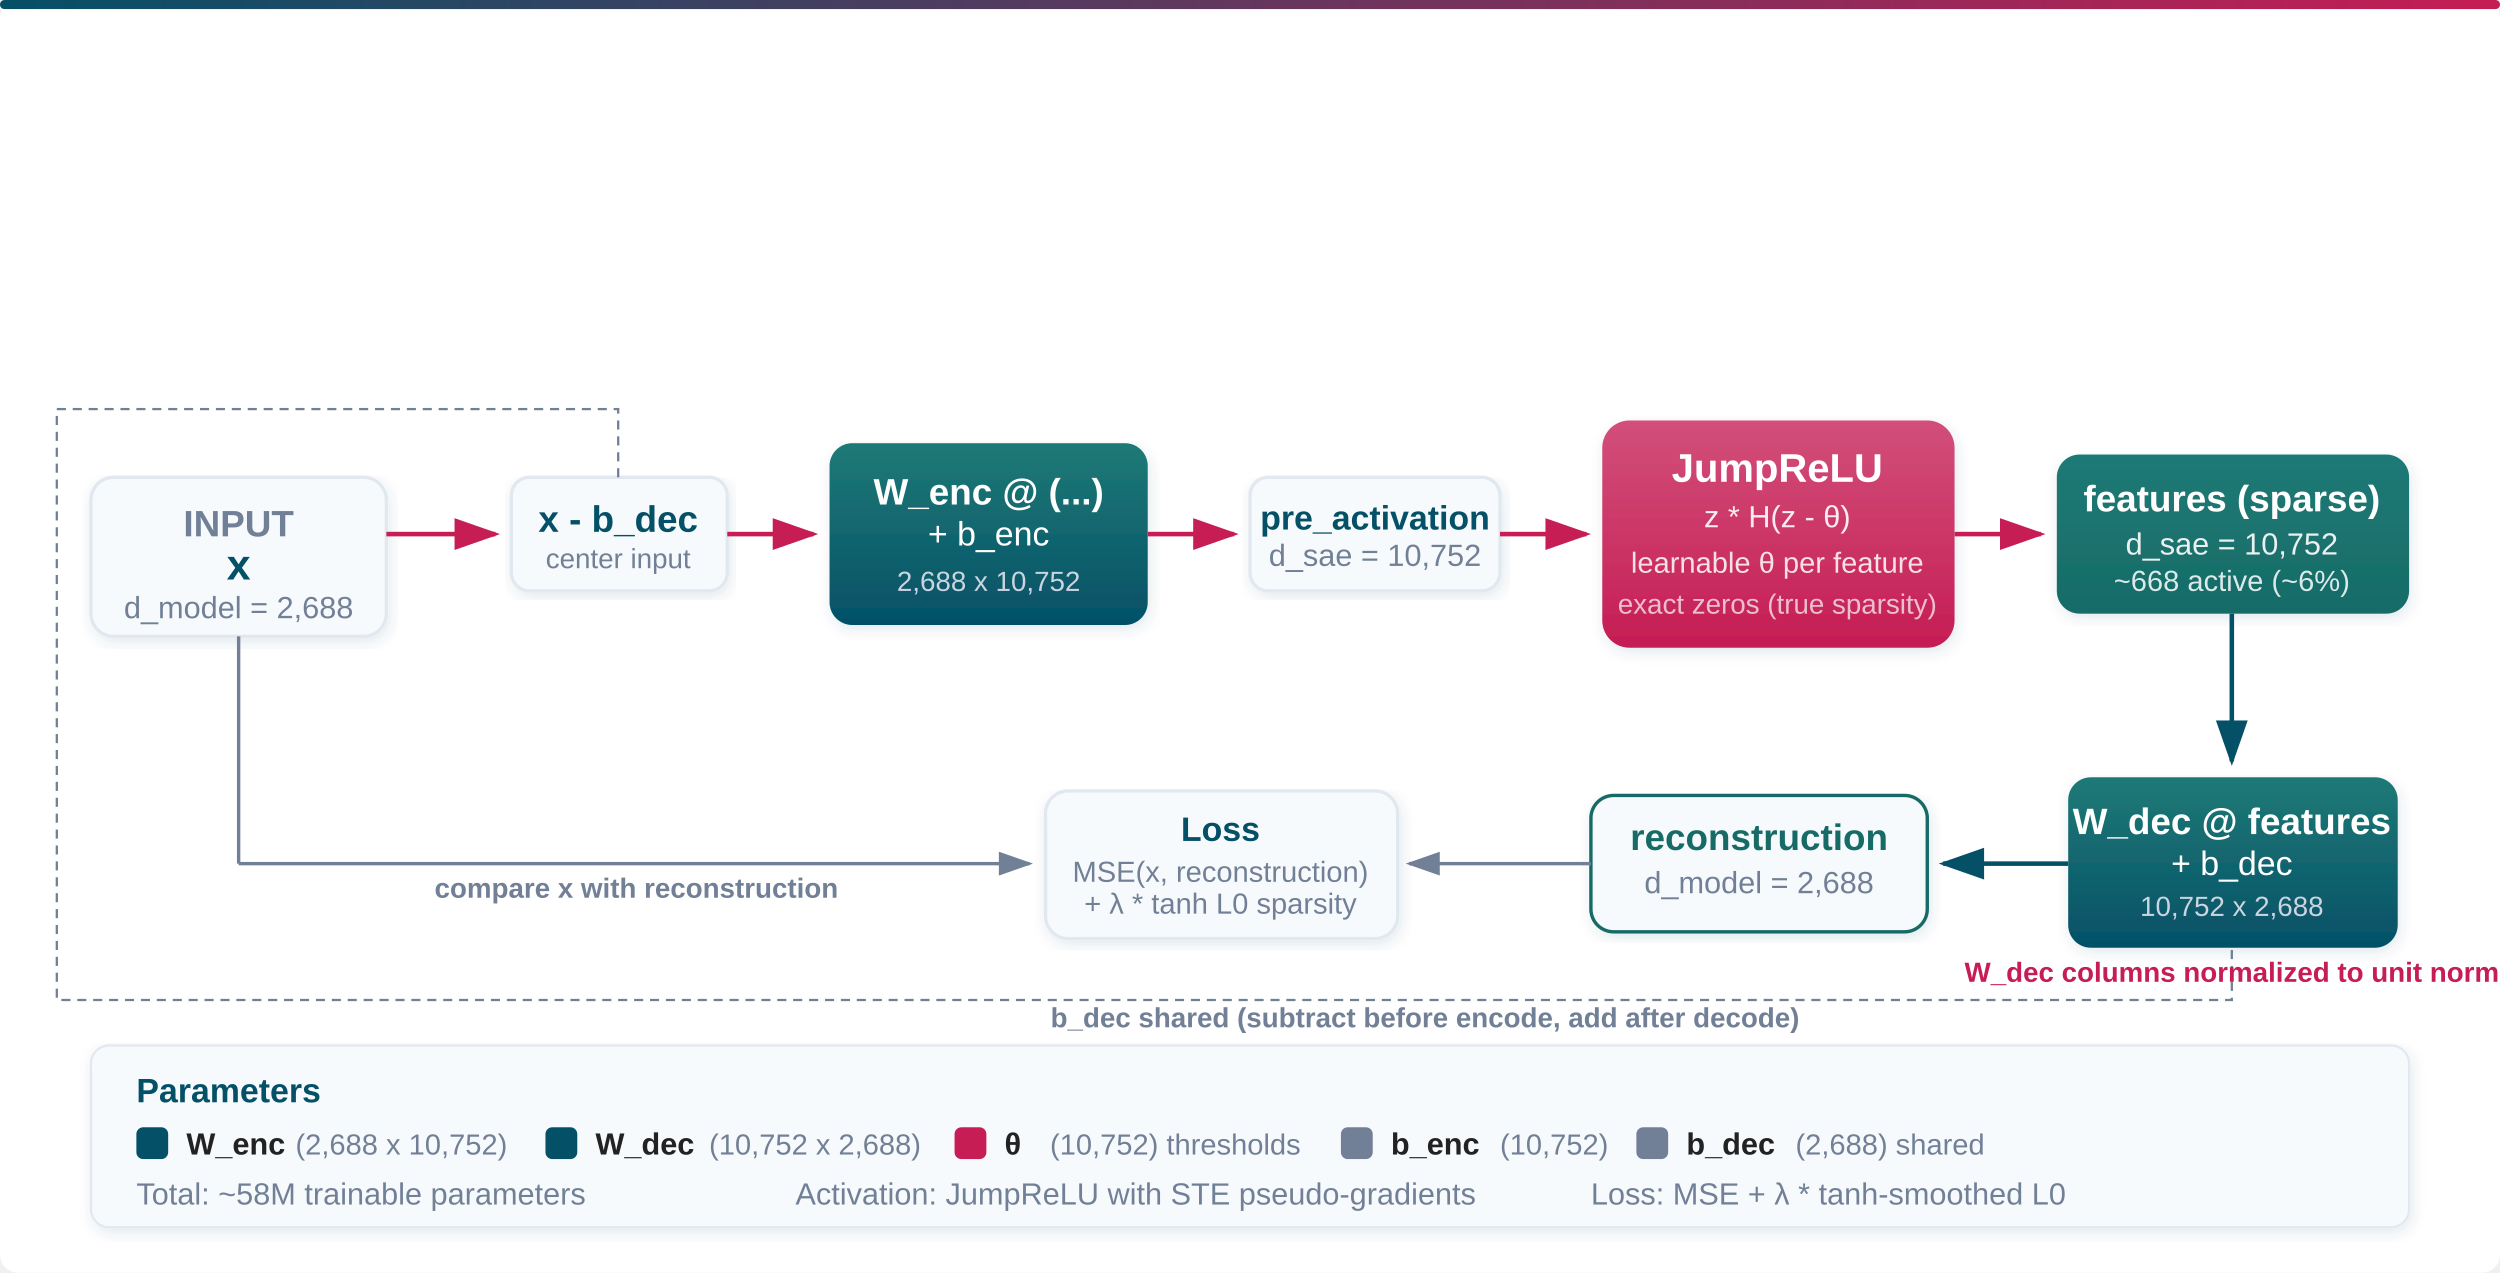
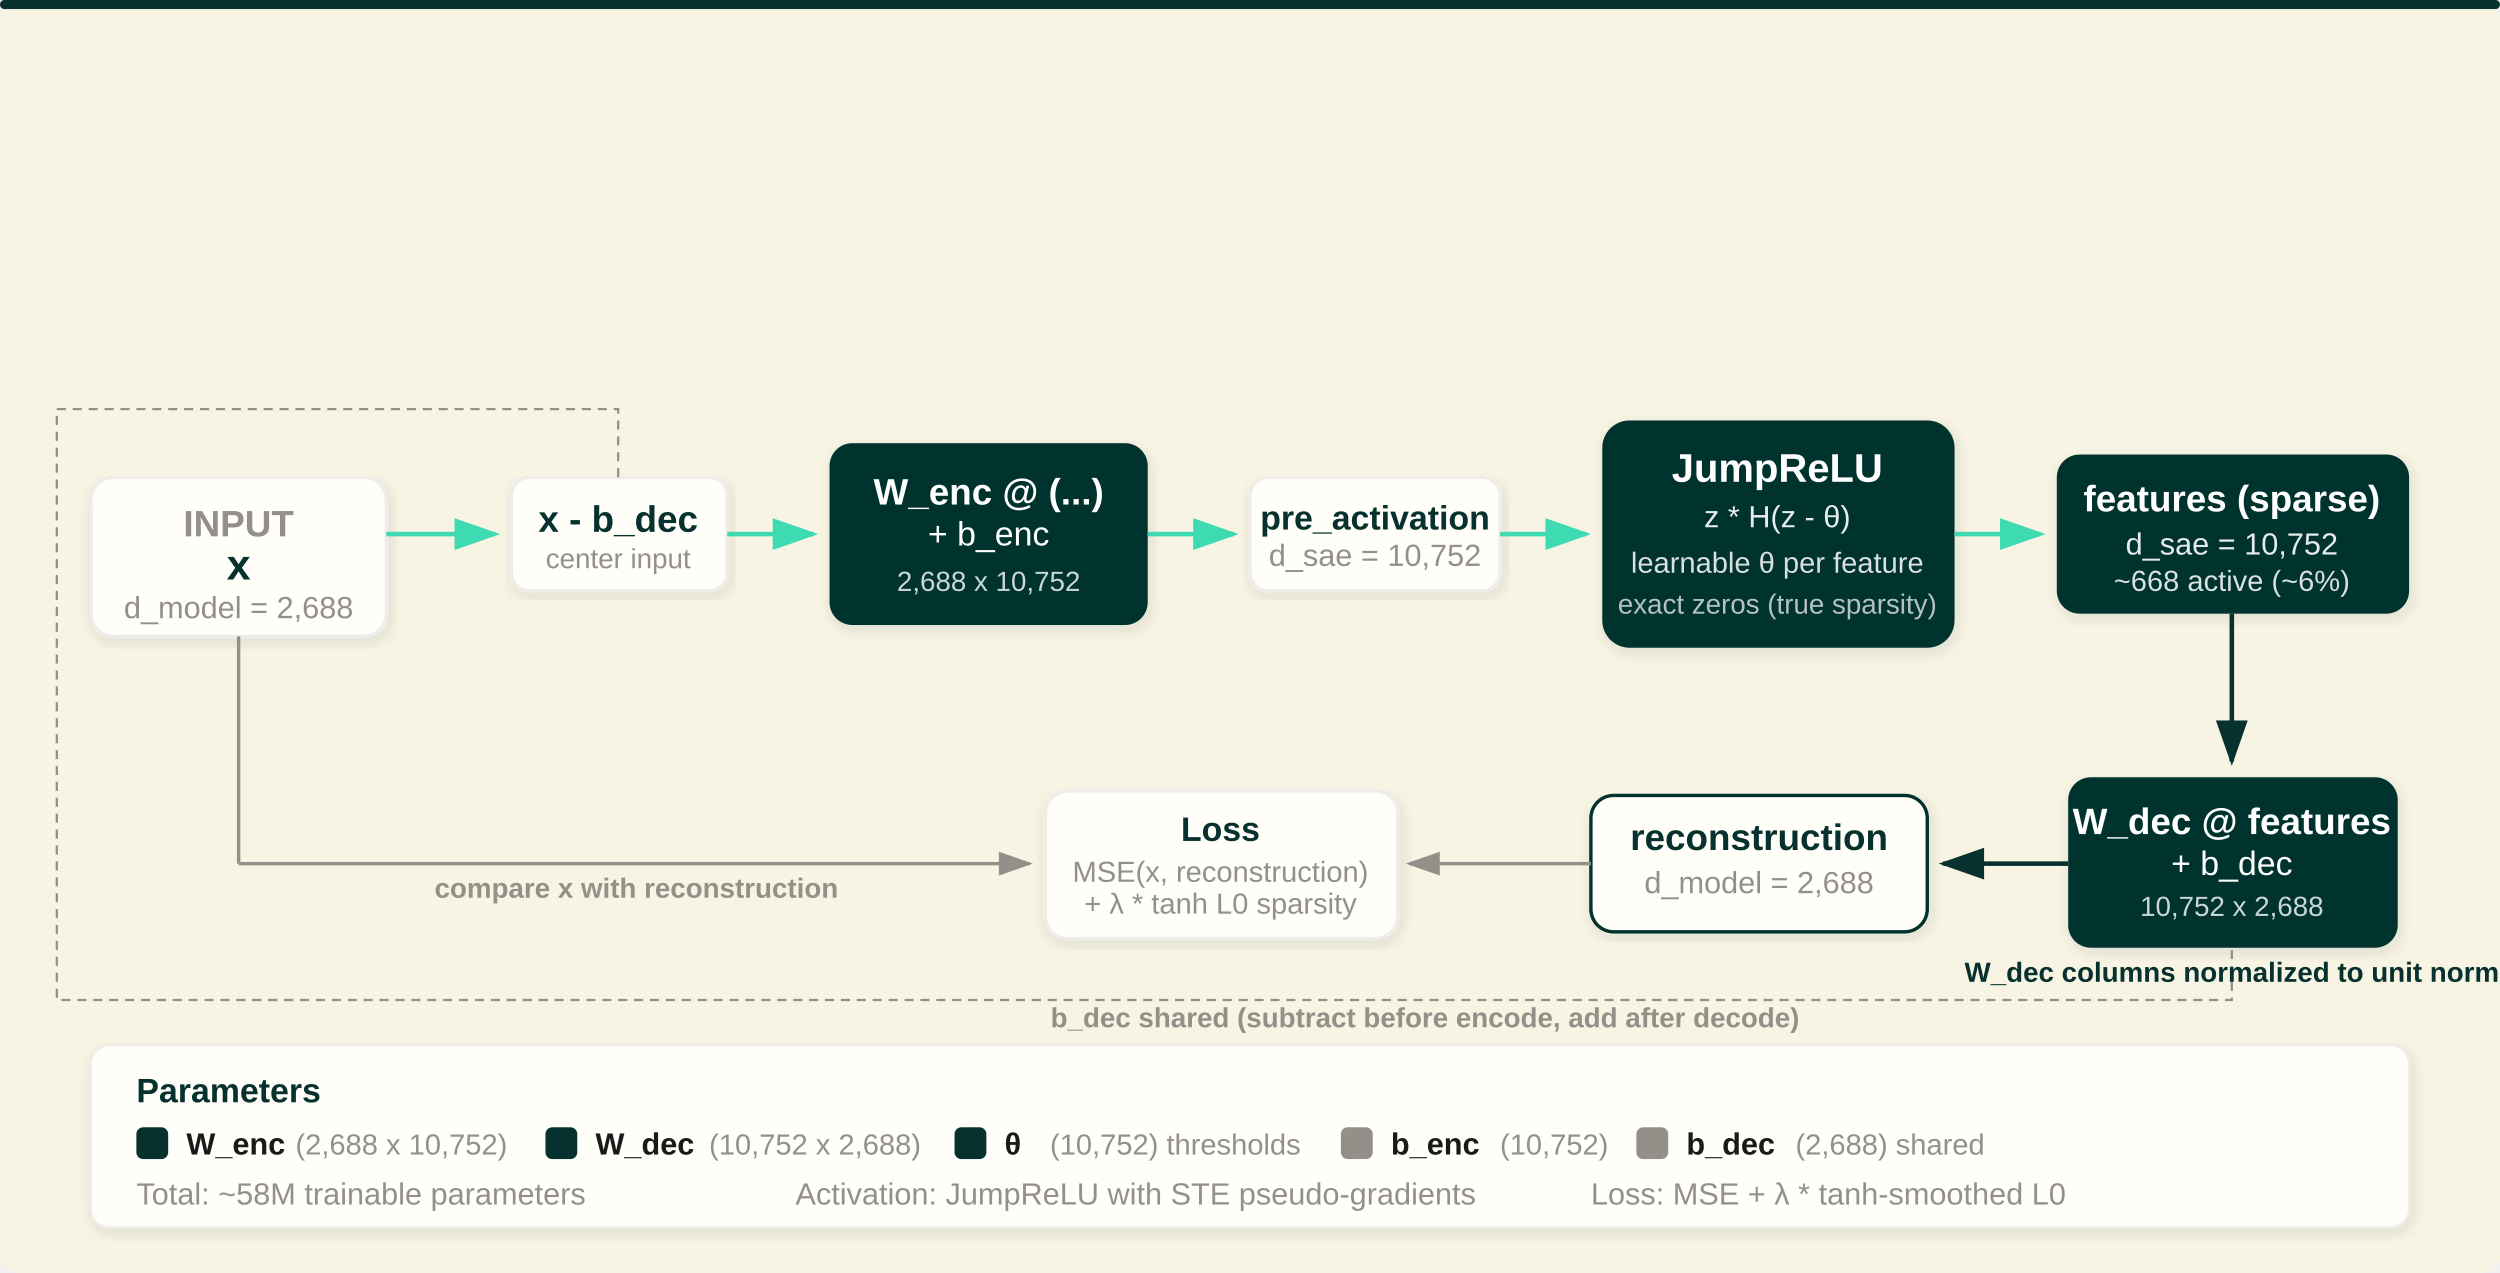
<svg xmlns="http://www.w3.org/2000/svg" viewBox="0 0 1100 560" font-family="Helvetica Neue, Segoe UI, Arial, sans-serif">
  <defs>
    <filter id="shadow" x="-4%" y="-4%" width="108%" height="112%">
-       <feDropShadow dx="1" dy="2" stdDeviation="3" flood-color="#045067" flood-opacity="0.12" />
+       <feDropShadow dx="1" dy="2" stdDeviation="3" flood-color="#06312E" flood-opacity="0.12" />
    </filter>
    <linearGradient id="grad-topbar" x1="0" y1="0" x2="1" y2="0">
-       <stop offset="0%" stop-color="#045067" />
-       <stop offset="100%" stop-color="#c51d54" />
+       <stop offset="0%" stop-color="#06312E" />
+       <stop offset="100%" stop-color="#06312E" />
    </linearGradient>
    <linearGradient id="grad-primary" x1="0" y1="0" x2="0" y2="1">
-       <stop offset="0%" stop-color="#1f7a76" />
-       <stop offset="100%" stop-color="#045067" />
+       <stop offset="0%" stop-color="#06312E" />
+       <stop offset="100%" stop-color="#06312E" />
    </linearGradient>
    <linearGradient id="grad-accent" x1="0" y1="0" x2="0" y2="1">
-       <stop offset="0%" stop-color="#d24f7a" />
-       <stop offset="100%" stop-color="#c51d54" />
+       <stop offset="0%" stop-color="#06312E" />
+       <stop offset="100%" stop-color="#06312E" />
    </linearGradient>
    <linearGradient id="grad-teal" x1="0" y1="0" x2="0" y2="1">
-       <stop offset="0%" stop-color="#1f7a76" />
-       <stop offset="100%" stop-color="#176b67" />
+       <stop offset="0%" stop-color="#06312E" />
+       <stop offset="100%" stop-color="#06312E" />
    </linearGradient>
    <marker id="arr" markerWidth="10" markerHeight="7" refX="9" refY="3.5" orient="auto">
-       <polygon points="0 0, 10 3.5, 0 7" fill="#c51d54" />
+       <polygon points="0 0, 10 3.5, 0 7" fill="#3EDAB2" />
    </marker>
    <marker id="arr-navy" markerWidth="10" markerHeight="7" refX="9" refY="3.5" orient="auto">
-       <polygon points="0 0, 10 3.5, 0 7" fill="#045067" />
+       <polygon points="0 0, 10 3.5, 0 7" fill="#06312E" />
    </marker>
    <marker id="arr-teal" markerWidth="10" markerHeight="7" refX="9" refY="3.5" orient="auto">
-       <polygon points="0 0, 10 3.5, 0 7" fill="#176b67" />
+       <polygon points="0 0, 10 3.5, 0 7" fill="#06312E" />
    </marker>
    <marker id="arr-gray" markerWidth="10" markerHeight="7" refX="9" refY="3.5" orient="auto">
-       <polygon points="0 0, 10 3.5, 0 7" fill="#718096" />
+       <polygon points="0 0, 10 3.5, 0 7" fill="#929088" />
    </marker>
  </defs>
-   <rect width="1100" height="560" fill="#ffffff" rx="8" />
+   <rect width="1100" height="560" fill="#F8F4E4" rx="8" />
  <rect width="1100" height="4" fill="url(#grad-topbar)" rx="2" />
  <g filter="url(#shadow)">
-     <rect x="40" y="210" width="130" height="70" rx="10" fill="#f7fafc" stroke="#e2e8f0" stroke-width="1.5" />
+     <rect x="40" y="210" width="130" height="70" rx="10" fill="#FFFEF9" stroke="#EEEDEA" stroke-width="1.5" />
  </g>
-   <text x="105" y="236" text-anchor="middle" font-size="16.2" fill="#718096" font-weight="600">INPUT</text>
-   <text x="105" y="255" text-anchor="middle" font-size="18.9" fill="#045067" font-weight="700">x</text>
-   <text x="105" y="272" text-anchor="middle" font-size="13.5" fill="#718096">d_model = 2,688</text>
-   <line x1="170" y1="235" x2="218" y2="235" stroke="#c51d54" stroke-width="2" marker-end="url(#arr)" />
+   <text x="105" y="236" text-anchor="middle" font-size="16.2" fill="#929088" font-weight="600">INPUT</text>
+   <text x="105" y="255" text-anchor="middle" font-size="18.9" fill="#06312E" font-weight="700">x</text>
+   <text x="105" y="272" text-anchor="middle" font-size="13.5" fill="#929088">d_model = 2,688</text>
+   <line x1="170" y1="235" x2="218" y2="235" stroke="#3EDAB2" stroke-width="2" marker-end="url(#arr)" />
  <g filter="url(#shadow)">
-     <rect x="225" y="210" width="95" height="50" rx="8" fill="#f7fafc" stroke="#e2e8f0" stroke-width="1.5" />
+     <rect x="225" y="210" width="95" height="50" rx="8" fill="#FFFEF9" stroke="#EEEDEA" stroke-width="1.5" />
  </g>
-   <text x="272" y="234" text-anchor="middle" font-size="16.2" fill="#045067" font-weight="700">x - b_dec</text>
-   <text x="272" y="250" text-anchor="middle" font-size="12.2" fill="#718096">center input</text>
-   <line x1="320" y1="235" x2="358" y2="235" stroke="#c51d54" stroke-width="2" marker-end="url(#arr)" />
+   <text x="272" y="234" text-anchor="middle" font-size="16.2" fill="#06312E" font-weight="700">x - b_dec</text>
+   <text x="272" y="250" text-anchor="middle" font-size="12.2" fill="#929088">center input</text>
+   <line x1="320" y1="235" x2="358" y2="235" stroke="#3EDAB2" stroke-width="2" marker-end="url(#arr)" />
  <g filter="url(#shadow)">
    <rect x="365" y="195" width="140" height="80" rx="10" fill="url(#grad-primary)" />
  </g>
  <text x="435" y="222" text-anchor="middle" font-size="16.2" fill="#ffffff" font-weight="700">W_enc @ (...)</text>
  <text x="435" y="240" text-anchor="middle" font-size="14.9" fill="#ffffff">+ b_enc</text>
  <text x="435" y="260" text-anchor="middle" font-size="12.2" fill="#cbd5e0">2,688 x 10,752</text>
-   <line x1="505" y1="235" x2="543" y2="235" stroke="#c51d54" stroke-width="2" marker-end="url(#arr)" />
+   <line x1="505" y1="235" x2="543" y2="235" stroke="#3EDAB2" stroke-width="2" marker-end="url(#arr)" />
  <g filter="url(#shadow)">
-     <rect x="550" y="210" width="110" height="50" rx="8" fill="#f7fafc" stroke="#e2e8f0" stroke-width="1.5" />
+     <rect x="550" y="210" width="110" height="50" rx="8" fill="#FFFEF9" stroke="#EEEDEA" stroke-width="1.5" />
  </g>
-   <text x="605" y="233" text-anchor="middle" font-size="14.9" fill="#045067" font-weight="600">pre_activation</text>
-   <text x="605" y="249" text-anchor="middle" font-size="13.5" fill="#718096">d_sae = 10,752</text>
-   <line x1="660" y1="235" x2="698" y2="235" stroke="#c51d54" stroke-width="2" marker-end="url(#arr)" />
+   <text x="605" y="233" text-anchor="middle" font-size="14.9" fill="#06312E" font-weight="600">pre_activation</text>
+   <text x="605" y="249" text-anchor="middle" font-size="13.5" fill="#929088">d_sae = 10,752</text>
+   <line x1="660" y1="235" x2="698" y2="235" stroke="#3EDAB2" stroke-width="2" marker-end="url(#arr)" />
  <g filter="url(#shadow)">
    <rect x="705" y="185" width="155" height="100" rx="12" fill="url(#grad-accent)" />
  </g>
  <text x="782" y="212" text-anchor="middle" font-size="17.6" fill="#ffffff" font-weight="700">JumpReLU</text>
  <text x="782" y="232" text-anchor="middle" font-size="13.5" fill="#ffffff" fill-opacity="0.9">z * H(z - θ)</text>
  <text x="782" y="252" text-anchor="middle" font-size="12.8" fill="#ffffff" fill-opacity="0.85">learnable θ per feature</text>
  <text x="782" y="270" text-anchor="middle" font-size="12.2" fill="#ffffff" fill-opacity="0.7">exact zeros (true sparsity)</text>
-   <line x1="860" y1="235" x2="898" y2="235" stroke="#c51d54" stroke-width="2" marker-end="url(#arr)" />
+   <line x1="860" y1="235" x2="898" y2="235" stroke="#3EDAB2" stroke-width="2" marker-end="url(#arr)" />
  <g filter="url(#shadow)">
    <rect x="905" y="200" width="155" height="70" rx="10" fill="url(#grad-teal)" />
  </g>
  <text x="982" y="225" text-anchor="middle" font-size="16.2" fill="#ffffff" font-weight="700">features (sparse)</text>
  <text x="982" y="244" text-anchor="middle" font-size="13.5" fill="#ffffff" fill-opacity="0.9">d_sae = 10,752</text>
  <text x="982" y="260" text-anchor="middle" font-size="12.8" fill="#ffffff" fill-opacity="0.85">~668 active (~6%)</text>
-   <line x1="982" y1="270" x2="982" y2="335" stroke="#045067" stroke-width="2" marker-end="url(#arr-navy)" />
+   <line x1="982" y1="270" x2="982" y2="335" stroke="#06312E" stroke-width="2" marker-end="url(#arr-navy)" />
  <g filter="url(#shadow)">
    <rect x="910" y="342" width="145" height="75" rx="10" fill="url(#grad-primary)" />
  </g>
  <text x="982" y="367" text-anchor="middle" font-size="16.2" fill="#ffffff" font-weight="700">W_dec @ features</text>
  <text x="982" y="385" text-anchor="middle" font-size="14.9" fill="#ffffff">+ b_dec</text>
  <text x="982" y="403" text-anchor="middle" font-size="12.2" fill="#cbd5e0">10,752 x 2,688</text>
-   <line x1="910" y1="380" x2="855" y2="380" stroke="#045067" stroke-width="2" marker-end="url(#arr-navy)" />
+   <line x1="910" y1="380" x2="855" y2="380" stroke="#06312E" stroke-width="2" marker-end="url(#arr-navy)" />
  <g filter="url(#shadow)">
-     <rect x="700" y="350" width="148" height="60" rx="10" fill="#f7fafc" stroke="#176b67" stroke-width="1.5" />
+     <rect x="700" y="350" width="148" height="60" rx="10" fill="#FFFEF9" stroke="#06312E" stroke-width="1.5" />
  </g>
-   <text x="774" y="374" text-anchor="middle" font-size="16.2" fill="#176b67" font-weight="700">reconstruction</text>
-   <text x="774" y="393" text-anchor="middle" font-size="13.5" fill="#718096">d_model = 2,688</text>
-   <line x1="700" y1="380" x2="620" y2="380" stroke="#718096" stroke-width="1.5" marker-end="url(#arr-gray)" />
+   <text x="774" y="374" text-anchor="middle" font-size="16.2" fill="#06312E" font-weight="700">reconstruction</text>
+   <text x="774" y="393" text-anchor="middle" font-size="13.5" fill="#929088">d_model = 2,688</text>
+   <line x1="700" y1="380" x2="620" y2="380" stroke="#929088" stroke-width="1.5" marker-end="url(#arr-gray)" />
  <g filter="url(#shadow)">
-     <rect x="460" y="348" width="155" height="65" rx="10" fill="#f7fafc" stroke="#e2e8f0" stroke-width="1.5" />
+     <rect x="460" y="348" width="155" height="65" rx="10" fill="#FFFEF9" stroke="#EEEDEA" stroke-width="1.5" />
  </g>
-   <text x="537" y="370" text-anchor="middle" font-size="14.9" fill="#045067" font-weight="700">Loss</text>
-   <text x="537" y="388" text-anchor="middle" font-size="12.8" fill="#718096">MSE(x, reconstruction)</text>
-   <text x="537" y="402" text-anchor="middle" font-size="12.8" fill="#718096">+ λ * tanh L0 sparsity</text>
-   <line x1="105" y1="280" x2="105" y2="380" stroke="#718096" stroke-width="1.5" />
-   <line x1="105" y1="380" x2="453" y2="380" stroke="#718096" stroke-width="1.5" marker-end="url(#arr-gray)" />
-   <text x="280" y="395" text-anchor="middle" font-size="12.2" fill="#718096" font-weight="600">compare x with reconstruction</text>
-   <path d="M 272 210 L 272 180 L 25 180 L 25 440 L 982 440 L 982 417" stroke="#718096" stroke-width="1" fill="none" stroke-dasharray="4,3" />
-   <text x="627" y="452" text-anchor="middle" font-size="12.2" fill="#718096" font-weight="600">b_dec shared (subtract before encode, add after decode)</text>
-   <text x="982" y="432" text-anchor="middle" font-size="12.2" fill="#c51d54" font-weight="600">W_dec columns normalized to unit norm</text>
+   <text x="537" y="370" text-anchor="middle" font-size="14.9" fill="#06312E" font-weight="700">Loss</text>
+   <text x="537" y="388" text-anchor="middle" font-size="12.8" fill="#929088">MSE(x, reconstruction)</text>
+   <text x="537" y="402" text-anchor="middle" font-size="12.8" fill="#929088">+ λ * tanh L0 sparsity</text>
+   <line x1="105" y1="280" x2="105" y2="380" stroke="#929088" stroke-width="1.5" />
+   <line x1="105" y1="380" x2="453" y2="380" stroke="#929088" stroke-width="1.5" marker-end="url(#arr-gray)" />
+   <text x="280" y="395" text-anchor="middle" font-size="12.2" fill="#929088" font-weight="600">compare x with reconstruction</text>
+   <path d="M 272 210 L 272 180 L 25 180 L 25 440 L 982 440 L 982 417" stroke="#929088" stroke-width="1" fill="none" stroke-dasharray="4,3" />
+   <text x="627" y="452" text-anchor="middle" font-size="12.2" fill="#929088" font-weight="600">b_dec shared (subtract before encode, add after decode)</text>
+   <text x="982" y="432" text-anchor="middle" font-size="12.2" fill="#06312E" font-weight="600">W_dec columns normalized to unit norm</text>
  <g filter="url(#shadow)">
-     <rect x="40" y="460" width="1020" height="80" rx="8" fill="#f7fafc" stroke="#e2e8f0" stroke-width="1" />
+     <rect x="40" y="460" width="1020" height="80" rx="8" fill="#FFFEF9" stroke="#EEEDEA" stroke-width="1" />
  </g>
-   <text x="60" y="485" font-size="14.9" fill="#045067" font-weight="700">Parameters</text>
-   <rect x="60" y="496" width="14" height="14" rx="3" fill="#045067" />
-   <text x="82" y="508" font-size="13.5" fill="#222222" font-weight="600">W_enc</text>
-   <text x="130" y="508" font-size="12.8" fill="#718096">(2,688 x 10,752)</text>
-   <rect x="240" y="496" width="14" height="14" rx="3" fill="#045067" />
-   <text x="262" y="508" font-size="13.5" fill="#222222" font-weight="600">W_dec</text>
-   <text x="312" y="508" font-size="12.8" fill="#718096">(10,752 x 2,688)</text>
-   <rect x="420" y="496" width="14" height="14" rx="3" fill="#c51d54" />
-   <text x="442" y="508" font-size="13.5" fill="#222222" font-weight="600">θ</text>
-   <text x="462" y="508" font-size="12.8" fill="#718096">(10,752) thresholds</text>
-   <rect x="590" y="496" width="14" height="14" rx="3" fill="#718096" />
-   <text x="612" y="508" font-size="13.5" fill="#222222" font-weight="600">b_enc</text>
-   <text x="660" y="508" font-size="12.8" fill="#718096">(10,752)</text>
-   <rect x="720" y="496" width="14" height="14" rx="3" fill="#718096" />
-   <text x="742" y="508" font-size="13.5" fill="#222222" font-weight="600">b_dec</text>
-   <text x="790" y="508" font-size="12.8" fill="#718096">(2,688) shared</text>
-   <text x="60" y="530" font-size="13.5" fill="#718096">Total: ~58M trainable parameters</text>
-   <text x="350" y="530" font-size="13.5" fill="#718096">Activation: JumpReLU with STE pseudo-gradients</text>
-   <text x="700" y="530" font-size="13.5" fill="#718096">Loss: MSE + λ * tanh-smoothed L0</text>
+   <text x="60" y="485" font-size="14.9" fill="#06312E" font-weight="700">Parameters</text>
+   <rect x="60" y="496" width="14" height="14" rx="3" fill="#06312E" />
+   <text x="82" y="508" font-size="13.5" fill="#1A1A1A" font-weight="600">W_enc</text>
+   <text x="130" y="508" font-size="12.8" fill="#929088">(2,688 x 10,752)</text>
+   <rect x="240" y="496" width="14" height="14" rx="3" fill="#06312E" />
+   <text x="262" y="508" font-size="13.5" fill="#1A1A1A" font-weight="600">W_dec</text>
+   <text x="312" y="508" font-size="12.8" fill="#929088">(10,752 x 2,688)</text>
+   <rect x="420" y="496" width="14" height="14" rx="3" fill="#06312E" />
+   <text x="442" y="508" font-size="13.5" fill="#1A1A1A" font-weight="600">θ</text>
+   <text x="462" y="508" font-size="12.8" fill="#929088">(10,752) thresholds</text>
+   <rect x="590" y="496" width="14" height="14" rx="3" fill="#929088" />
+   <text x="612" y="508" font-size="13.5" fill="#1A1A1A" font-weight="600">b_enc</text>
+   <text x="660" y="508" font-size="12.8" fill="#929088">(10,752)</text>
+   <rect x="720" y="496" width="14" height="14" rx="3" fill="#929088" />
+   <text x="742" y="508" font-size="13.5" fill="#1A1A1A" font-weight="600">b_dec</text>
+   <text x="790" y="508" font-size="12.8" fill="#929088">(2,688) shared</text>
+   <text x="60" y="530" font-size="13.5" fill="#929088">Total: ~58M trainable parameters</text>
+   <text x="350" y="530" font-size="13.5" fill="#929088">Activation: JumpReLU with STE pseudo-gradients</text>
+   <text x="700" y="530" font-size="13.5" fill="#929088">Loss: MSE + λ * tanh-smoothed L0</text>
</svg>
